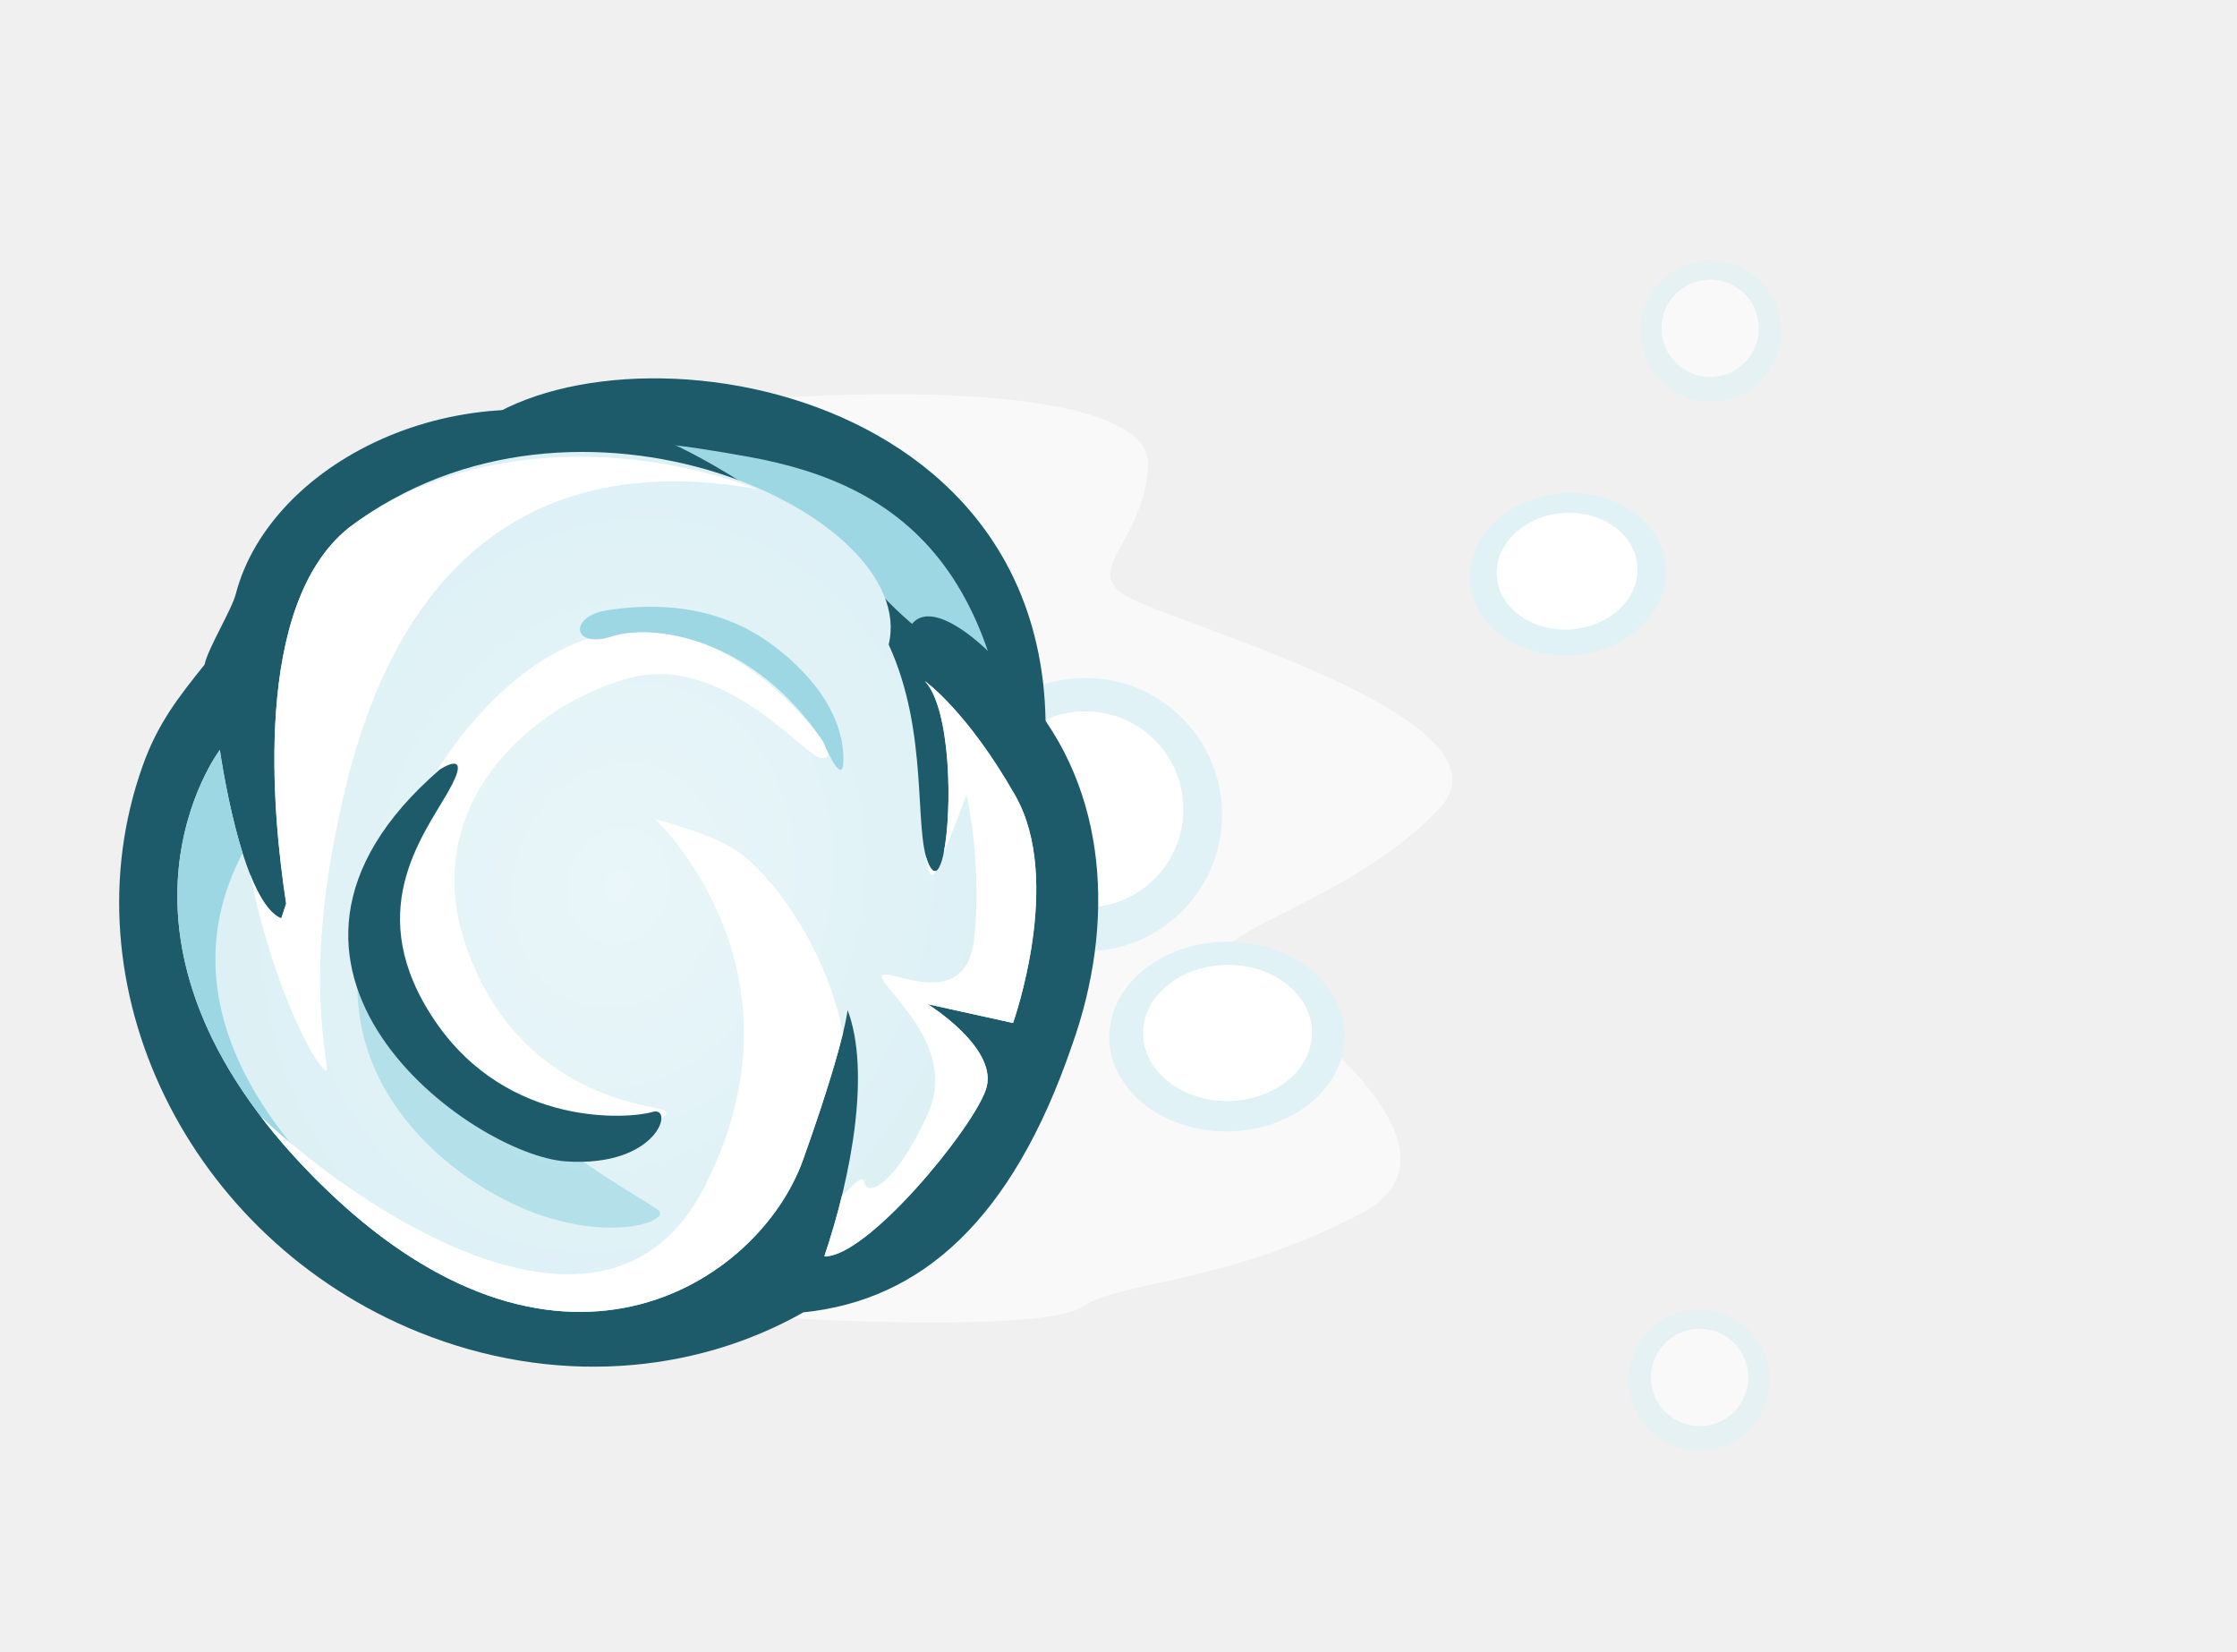
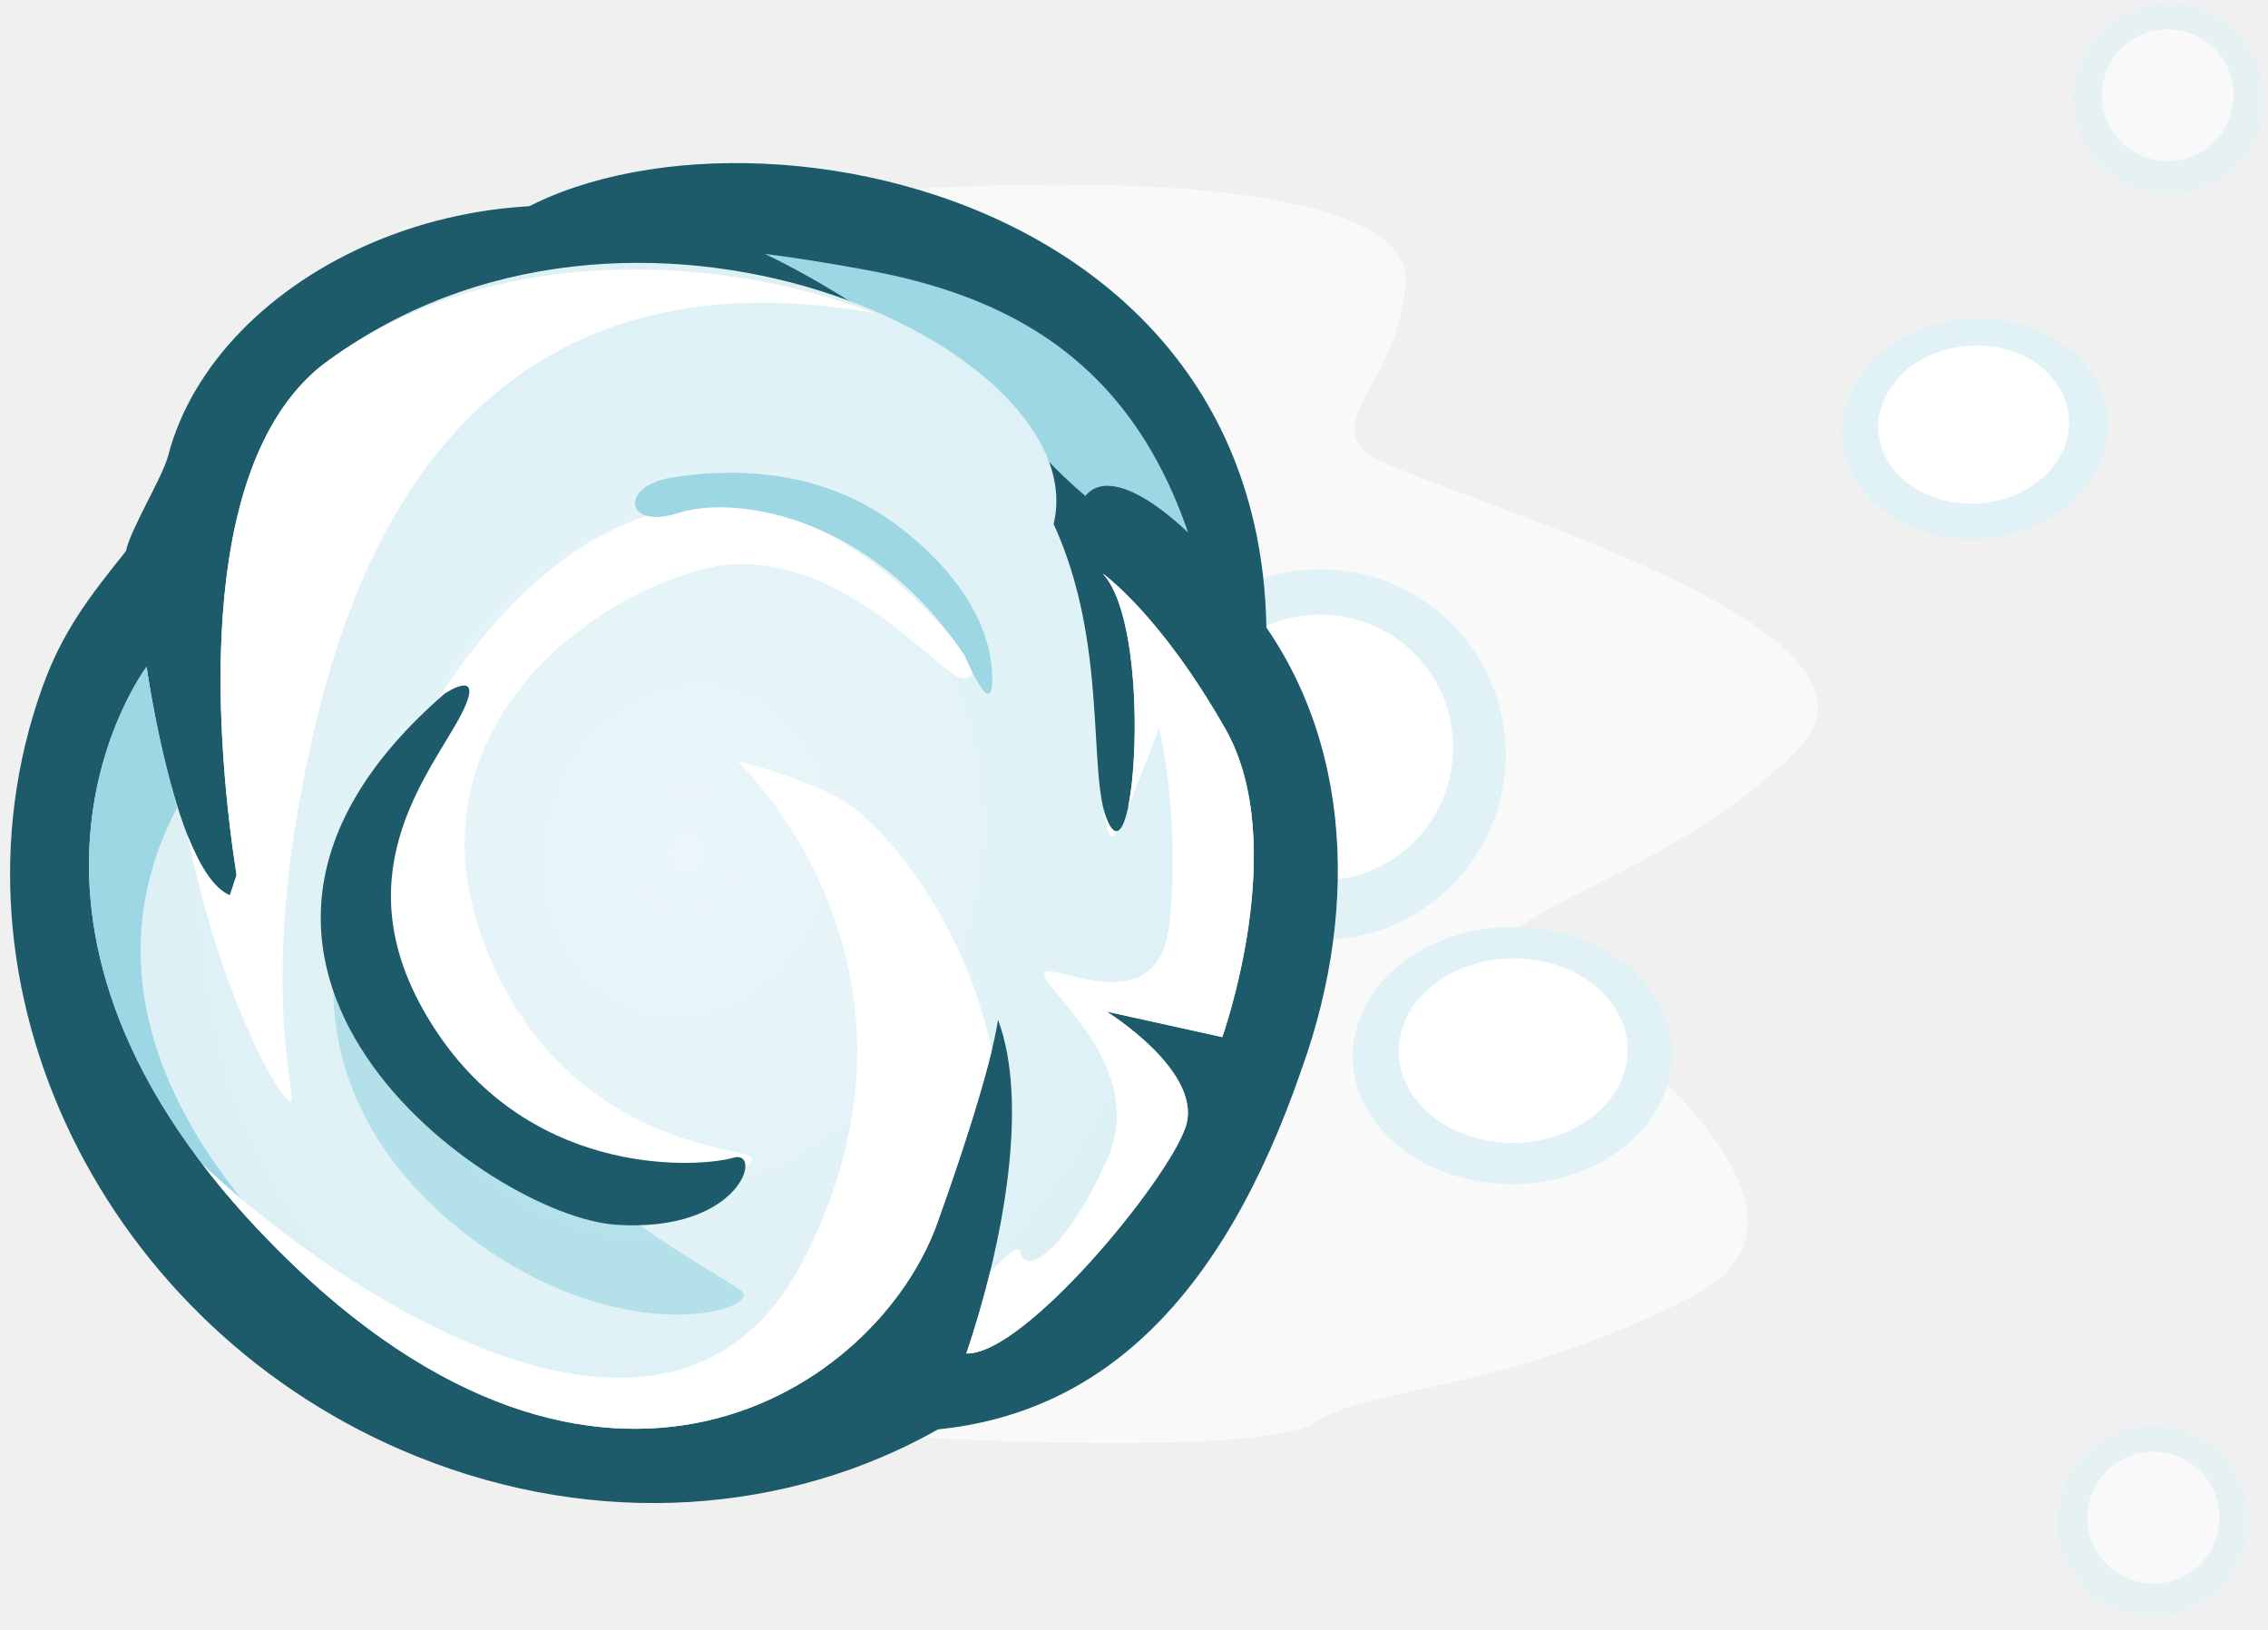
- <svg xmlns="http://www.w3.org/2000/svg" width="523" height="386" viewBox="0 0 523 386" fill="none">
-   <path opacity="0.6" d="M144.875 96.493C210.772 88.256 269.461 91.345 268.432 108.849C267.402 126.353 254.017 132.53 262.254 138.708C270.491 144.886 356.981 167.538 336.388 189.16C315.795 210.783 281.817 217.991 286.965 224.168C292.113 230.346 349.773 267.413 317.854 283.887C285.935 300.362 262.254 299.332 252.987 305.51C243.72 311.688 181.942 308.599 162.379 306.539C142.816 304.48 99.571 231.376 106.778 202.546C113.986 173.716 144.875 96.493 144.875 96.493Z" fill="white" />
-   <path d="M285.704 189.754C286.083 207.395 272.089 222.002 254.448 222.38C236.808 222.759 222.2 208.765 221.822 191.125C221.444 173.484 235.437 158.877 253.078 158.498C270.719 158.12 285.326 172.114 285.704 189.754Z" fill="#E0F2F6" />
-   <path d="M276.64 188.743C276.911 201.391 266.878 211.864 254.23 212.135C241.582 212.407 231.108 202.374 230.837 189.725C230.566 177.077 240.599 166.604 253.247 166.333C265.895 166.062 276.368 176.095 276.64 188.743Z" fill="white" />
-   <path d="M253.256 166.325C240.608 166.596 230.564 177.081 230.835 189.729C230.908 193.131 231.73 196.329 233.122 199.203C232.924 198.069 232.809 196.887 232.784 195.702C232.512 183.053 242.531 172.596 255.179 172.324C264.427 172.126 272.51 177.432 276.295 185.245C274.369 174.301 264.71 166.079 253.256 166.325Z" fill="white" />
-   <g opacity="0.6">
-     <path d="M395.076 61.622C390.812 62.908 387.004 65.913 385.255 70.048C383.759 72.595 383.274 75.749 383.56 78.693C384.008 83.682 386.633 88.607 390.988 91.159C393.25 92.589 395.76 93.697 398.481 93.825C403.74 94.202 409.226 92.084 412.636 88.024C414.506 85.451 416.14 82.544 416.357 79.281C416.897 74.388 415.168 69.269 411.771 65.731C409.898 63.931 407.555 62.525 405.148 61.588C401.884 60.637 398.33 60.555 395.076 61.622Z" fill="#E0F2F6" />
-     <path d="M410.869 74.077C412.352 80.173 408.612 86.316 402.516 87.798C396.421 89.28 390.278 85.541 388.795 79.445C387.313 73.35 391.053 67.207 397.148 65.724C403.244 64.242 409.387 67.981 410.869 74.077Z" fill="white" />
-     <path d="M397.154 65.721C391.058 67.203 387.314 73.353 388.797 79.449C389.195 81.088 389.935 82.549 390.916 83.792C390.699 83.264 390.517 82.704 390.378 82.133C388.896 76.037 392.63 69.903 398.725 68.421C403.182 67.337 407.663 69.043 410.331 72.422C408.229 67.328 402.674 64.379 397.154 65.721Z" fill="white" />
+ <svg xmlns="http://www.w3.org/2000/svg" width="391" height="281" viewBox="0 0 391 281" fill="none">
+   <g clip-path="url(#clip0_799_873)">
+     <path opacity="0.6" d="M118.752 36.169C184.649 27.932 243.338 31.021 242.308 48.525C241.279 66.028 227.894 72.206 236.131 78.384C244.368 84.562 330.857 107.214 310.265 128.836C289.672 150.459 255.694 157.666 260.842 163.844C265.99 170.022 323.65 207.089 291.731 223.563C259.812 240.037 236.131 239.008 226.864 245.186C217.597 251.363 155.819 248.275 136.256 246.215C116.693 244.156 73.448 171.052 80.655 142.222C87.863 113.392 118.752 36.169 118.752 36.169Z" fill="white" />
+     <path d="M259.581 129.43C259.96 147.071 245.966 161.678 228.325 162.056C210.685 162.435 196.077 148.441 195.699 130.8C195.32 113.16 209.314 98.553 226.955 98.174C244.596 97.796 259.203 111.789 259.581 129.43Z" fill="#E0F2F6" />
+     <path d="M250.517 128.419C250.788 141.067 240.755 151.54 228.107 151.811C215.459 152.083 204.985 142.049 204.714 129.401C204.443 116.753 214.476 106.28 227.124 106.009C239.772 105.737 250.245 115.771 250.517 128.419Z" fill="white" />
+     <path d="M227.133 106.001C214.485 106.272 204.441 116.757 204.712 129.405C204.785 132.806 205.607 136.005 206.999 138.878C206.801 137.745 206.686 136.563 206.661 135.377C206.389 122.729 216.408 112.271 229.056 112C238.304 111.802 246.387 117.107 250.172 124.921C248.246 113.977 238.587 105.755 227.133 106.001Z" fill="white" />
+     <g opacity="0.6">
+       <path d="M368.953 1.3C364.689 2.586 360.881 5.591 359.132 9.726C357.636 12.273 357.151 15.427 357.437 18.371C357.885 23.36 360.51 28.285 364.865 30.837C367.127 32.267 369.637 33.375 372.358 33.503C377.617 33.879 383.103 31.762 386.513 27.702C388.383 25.129 390.017 22.222 390.234 18.959C390.774 14.066 389.045 8.947 385.648 5.409C383.775 3.608 381.432 2.202 379.025 1.266C375.761 0.315 372.207 0.233 368.953 1.3Z" fill="#E0F2F6" />
+       <path d="M384.746 13.755C386.229 19.85 382.489 25.993 376.393 27.476C370.298 28.958 364.155 25.218 362.672 19.123C361.19 13.027 364.93 6.884 371.025 5.402C377.121 3.919 383.264 7.659 384.746 13.755Z" fill="white" />
+       <path d="M371.031 5.399C364.935 6.881 361.191 13.031 362.674 19.126C363.072 20.766 363.812 22.227 364.793 23.47C364.576 22.942 364.394 22.382 364.255 21.81C362.773 15.715 366.507 9.581 372.602 8.098C377.059 7.014 381.54 8.72 384.208 12.1C382.106 7.006 376.55 4.056 371.031 5.399Z" fill="white" />
+     </g>
+     <g opacity="0.6">
+       <path d="M372.574 245.88C368.141 245.456 363.479 246.795 360.294 249.961C357.946 251.752 356.303 254.487 355.453 257.321C353.979 262.108 354.545 267.66 357.609 271.671C359.161 273.851 361.065 275.826 363.535 276.976C368.26 279.314 374.139 279.431 378.833 276.965C381.537 275.291 384.15 273.219 385.586 270.281C387.939 265.957 388.277 260.564 386.471 256.003C385.419 253.628 383.783 251.439 381.91 249.661C379.249 247.546 375.991 246.124 372.574 245.88Z" fill="#E0F2F6" />
+       <path d="M382.478 263.387C381.543 269.59 375.756 273.86 369.553 272.925C363.35 271.989 359.079 266.202 360.015 259.999C360.951 253.796 366.738 249.526 372.941 250.462C379.144 251.397 383.414 257.184 382.478 263.387Z" fill="white" />
+       <path d="M372.946 250.458C366.743 249.523 360.95 253.798 360.014 260.001C359.763 261.669 359.894 263.301 360.332 264.823C360.331 264.252 360.374 263.665 360.462 263.084C361.397 256.881 367.176 252.617 373.379 253.552C377.914 254.236 381.416 257.512 382.606 261.649C382.589 256.139 378.563 251.306 372.946 250.458Z" fill="white" />
+     </g>
+     <path d="M287.915 185.202C285.65 197.316 271.638 205.7 256.619 203.928C241.599 202.156 231.26 190.899 233.525 178.784C235.791 166.67 249.802 158.286 264.822 160.058C279.841 161.831 290.18 173.088 287.915 185.202Z" fill="#E0F2F6" />
+     <path d="M280.374 183.465C278.75 192.151 268.703 198.162 257.935 196.891C247.166 195.621 239.753 187.549 241.378 178.864C243.002 170.178 253.048 164.167 263.817 165.437C274.585 166.708 281.998 174.779 280.374 183.465Z" fill="white" />
+     <path d="M263.826 165.435C253.058 164.164 243 170.182 241.376 178.867C240.939 181.203 241.167 183.486 241.927 185.613C241.925 184.815 242.001 183.993 242.153 183.179C243.777 174.493 253.809 168.491 264.577 169.761C272.451 170.69 278.53 175.251 280.595 181.034C280.566 173.323 273.578 166.585 263.826 165.435Z" fill="white" />
+     <path d="M362.847 69.245C365.61 79.419 357.828 89.757 345.466 92.337C333.104 94.916 320.843 88.759 318.081 78.585C315.318 68.412 323.099 58.073 335.461 55.494C347.823 52.915 360.084 59.071 362.847 69.245Z" fill="#E0F2F6" />
+     <path d="M356.324 69.87C358.305 77.165 352.726 84.577 343.862 86.427C334.999 88.276 326.208 83.862 324.227 76.567C322.246 69.273 327.826 61.86 336.689 60.011C345.552 58.162 354.343 62.576 356.324 69.87Z" fill="white" />
+     <path d="M336.695 60.005C327.832 61.855 322.246 69.275 324.227 76.57C324.76 78.532 325.791 80.275 327.178 81.755C326.878 81.124 326.629 80.455 326.444 79.771C324.463 72.476 330.034 65.075 338.897 63.225C345.378 61.873 351.818 63.867 355.587 67.89C352.683 61.804 344.721 58.331 336.695 60.005Z" fill="white" />
+     <path d="M213.405 143.365C242.78 37.568 133.179 13.081 90.395 36.011C47.611 58.942 46.324 159.264 112.376 185.181C178.427 211.097 213.405 143.365 213.405 143.365Z" fill="#1D5A6A" />
+     <path d="M211.35 149.114C213.833 73.388 185.005 52.989 148.91 46.465C112.815 39.942 105.172 41.974 94.977 57.59C84.781 73.207 49.937 119.07 79.545 158.783C109.153 198.495 160.655 181.275 179.582 169.18C198.509 157.086 211.35 149.114 211.35 149.114Z" fill="#9CD7E3" />
+     <path d="M224.499 184.068C234.56 155.929 233.172 124.437 213.493 101.991C208.166 93.714 192.755 78.615 187.109 85.521C176.634 76.636 171.38 67.207 160.109 62.045C152.221 54.772 137.093 45.667 126.572 41.423C83.292 23.962 37.145 47.176 28.999 78.554C28.036 82.264 22.427 91.368 21.708 95.036C15.539 102.742 10.788 108.758 7.266 118.608C-11.104 169.984 17.789 229.312 71.823 251.111C103.143 263.747 136.026 261.001 161.717 246.456C189.265 243.647 210.501 224.908 224.499 184.068Z" fill="#1D5A6A" />
+     <path d="M210.717 178.817C210.717 178.817 222.591 145.609 211.262 125.693C199.937 105.779 190.105 98.898 190.105 98.898C198.809 108.113 195.791 152.462 190.962 141.627C187.415 133.668 191.168 111.014 181.643 90.365C189.05 59.964 108.753 22.527 55.357 63.103C32.861 81.258 37.534 129.875 40.779 150.893C40.322 152.275 39.639 154.365 39.639 154.365C30.235 150.572 25.278 114.972 25.278 114.972C25.278 114.972 -8.212 159.184 47.779 215.386C103.77 271.588 151.317 239.623 161.592 210.885C170.056 187.216 171.721 178.271 172.048 175.813C177.427 190.062 173.03 214.303 166.613 233.371C176.486 233.701 200.912 204.077 204.338 194.498C207.763 184.919 190.772 174.415 190.772 174.415L210.717 178.817Z" fill="url(#paint0_radial_799_873)" />
+     <path d="M150.845 53.992C123.097 43.429 83.285 41.88 55.356 63.104C32.86 81.259 37.533 129.876 40.778 150.894C40.321 152.277 39.638 154.366 39.638 154.366C36.807 153.224 34.386 149.182 32.375 144.115C36.871 166.605 45.144 184.236 48.854 188.775C54.2 195.317 41.749 174.227 55.315 121.24C68.509 69.708 100.439 45.083 150.845 53.992Z" fill="white" />
+     <path d="M70.592 233.958C67.162 231.067 63.694 228.147 59.162 224.36C37.209 206.015 12.262 173.895 30.608 139.087C27.101 127.961 25.277 114.973 25.277 114.973C25.277 114.973 -8.214 159.185 47.777 215.387C55.574 223.213 63.201 229.305 70.592 233.958Z" fill="#9CD7E3" />
+     <path d="M210.716 178.817C210.716 178.817 222.585 145.593 211.257 125.678C199.932 105.763 190.103 98.889 190.103 98.889C196.234 105.381 196.53 129.301 194.492 139.087C197.295 132.473 199.828 125.479 199.828 125.479C199.828 125.479 203.543 140.843 201.636 159.073C199.729 177.303 180.29 165.09 180.048 167.915C179.807 170.741 198.11 183.952 190.83 200.015C183.55 216.077 176.799 219.939 175.925 215.933C175.512 214.038 172.934 217.305 170.721 219.204C169.534 224.079 168.112 228.868 166.598 233.366C176.472 233.696 200.911 204.077 204.336 194.498C207.761 184.918 190.771 174.415 190.771 174.415L210.716 178.817ZM192.66 143.271C192.132 143.465 191.565 142.981 190.961 141.627C190.707 141.056 190.469 140.342 190.218 139.569C190.821 143.835 191.552 145.487 192.66 143.271ZM161.591 210.885C167.162 195.304 169.756 186.184 170.993 181.014C166.054 158.379 153.187 143.898 147.23 139.33C141.199 134.705 127.072 131.198 127.072 131.198C127.072 131.198 164.562 166.048 138.665 216.982C115.457 262.625 56.227 220.977 34.866 200.714C38.517 205.5 42.798 210.388 47.777 215.386C103.768 271.588 151.315 239.623 161.591 210.885Z" fill="white" />
+     <path d="M165.569 111.645C123.011 60.862 85.963 99.99 71.43 127.741C56.896 155.492 55.674 171.805 70.639 183.689C85.604 195.572 109.972 211.248 116.729 207.398C123.486 203.547 132.257 200.509 128.899 199.154C125.541 197.799 95.477 195.901 83.118 161.686C70.758 127.47 99.182 103.862 121.212 98.134C143.242 92.407 162.17 116.85 165.985 116.928C169.8 117.005 165.569 111.645 165.569 111.645Z" fill="white" />
+     <path opacity="0.646" d="M60.206 152.891C48.229 190.946 77.761 214.744 97.234 222.6C116.707 230.456 131.183 224.928 127.706 222.492C124.23 220.056 113.79 214.294 106.21 208.136C98.63 201.978 73.107 197.365 67.502 179.603C61.897 161.84 60.206 152.891 60.206 152.891Z" fill="#9CD7E3" />
+     <path d="M76.642 119.613C23.166 165.997 84.396 209.698 106.157 211.17C127.919 212.642 131.599 198.05 126.428 199.618C121.256 201.185 92.737 203.564 75.609 178.386C58.481 153.207 72.505 135.481 78.63 124.799C84.756 114.117 76.642 119.613 76.642 119.613Z" fill="#1D5A6A" />
+     <path d="M166.303 113.02C149.632 88.21 126.161 85.458 116.938 88.454C107.715 91.451 106.651 83.787 115.864 82.337C125.078 80.887 141.112 80.122 155.17 90.96C169.229 101.799 171.385 112.486 171.034 118.029C170.683 123.571 166.303 113.02 166.303 113.02Z" fill="#9CD7E3" />
  </g>
-   <g opacity="0.6">
-     <path d="M398.697 306.204C394.264 305.78 389.602 307.12 386.418 310.285C384.069 312.076 382.426 314.812 381.576 317.645C380.102 322.432 380.668 327.984 383.732 331.995C385.284 334.175 387.188 336.151 389.658 337.3C394.383 339.639 400.262 339.755 404.956 337.289C407.66 335.615 410.273 333.544 411.709 330.605C414.062 326.281 414.4 320.888 412.594 316.328C411.542 313.952 409.906 311.764 408.033 309.986C405.372 307.87 402.114 306.449 398.697 306.204Z" fill="#E0F2F6" />
-     <path d="M408.601 323.711C407.666 329.914 401.879 334.185 395.676 333.249C389.473 332.313 385.202 326.526 386.138 320.323C387.074 314.12 392.861 309.85 399.064 310.786C405.267 311.721 409.537 317.508 408.601 323.711Z" fill="white" />
-     <path d="M399.069 310.783C392.866 309.847 387.073 314.122 386.137 320.325C385.886 321.993 386.017 323.625 386.455 325.147C386.454 324.577 386.497 323.989 386.585 323.408C387.52 317.205 393.299 312.941 399.502 313.877C404.037 314.561 407.539 317.836 408.729 321.973C408.712 316.463 404.686 311.63 399.069 310.783Z" fill="white" />
-   </g>
-   <path d="M314.038 245.526C311.773 257.641 297.761 266.024 282.742 264.252C267.722 262.48 257.383 251.223 259.648 239.109C261.914 226.994 275.925 218.61 290.945 220.383C305.964 222.155 316.303 233.412 314.038 245.526Z" fill="#E0F2F6" />
-   <path d="M306.497 243.789C304.873 252.475 294.827 258.486 284.058 257.215C273.29 255.945 265.876 247.874 267.501 239.188C269.125 230.502 279.171 224.491 289.94 225.762C300.708 227.032 308.121 235.103 306.497 243.789Z" fill="white" />
-   <path d="M289.949 225.759C279.181 224.488 269.123 230.506 267.499 239.192C267.062 241.528 267.29 243.811 268.05 245.937C268.048 245.139 268.124 244.317 268.276 243.503C269.9 234.817 279.932 228.815 290.7 230.085C298.574 231.014 304.653 235.576 306.718 241.358C306.689 233.648 299.701 226.909 289.949 225.759Z" fill="white" />
-   <path d="M388.97 129.569C391.733 139.743 383.951 150.082 371.589 152.661C359.227 155.24 346.966 149.084 344.204 138.91C341.441 128.736 349.222 118.397 361.584 115.818C373.946 113.239 386.207 119.395 388.97 129.569Z" fill="#E0F2F6" />
-   <path d="M382.447 130.195C384.428 137.489 378.849 144.902 369.985 146.751C361.122 148.6 352.331 144.186 350.35 136.891C348.369 129.597 353.949 122.184 362.812 120.335C371.675 118.486 380.466 122.9 382.447 130.195Z" fill="white" />
-   <path d="M362.818 120.33C353.955 122.179 348.369 129.6 350.35 136.894C350.883 138.856 351.914 140.6 353.301 142.079C353.001 141.449 352.752 140.779 352.567 140.095C350.586 132.801 356.157 125.399 365.02 123.55C371.501 122.198 377.941 124.191 381.71 128.214C378.806 122.128 370.844 118.655 362.818 120.33Z" fill="white" />
-   <path d="M239.528 203.688C268.903 97.89 159.302 73.403 116.518 96.334C73.734 119.264 72.447 219.587 138.499 245.503C204.55 271.419 239.528 203.688 239.528 203.688Z" fill="#1D5A6A" />
-   <path d="M237.474 209.436C239.956 133.71 211.128 113.311 175.033 106.788C138.938 100.264 131.295 102.296 121.1 117.913C110.904 133.529 76.06 179.393 105.668 219.105C135.276 258.818 186.778 241.597 205.705 229.503C224.632 217.408 237.474 209.436 237.474 209.436Z" fill="#9CD7E3" />
-   <path d="M250.622 244.39C260.683 216.251 259.295 184.759 239.616 162.314C234.289 154.036 218.878 138.938 213.232 145.844C202.757 136.958 197.504 127.529 186.232 122.367C178.344 115.094 163.216 105.989 152.695 101.745C109.415 84.285 63.267 107.498 55.122 138.876C54.159 142.586 48.55 151.691 47.831 155.358C41.662 163.065 36.911 169.081 33.389 178.93C15.019 230.306 43.912 289.635 97.946 311.433C129.266 324.069 162.149 321.323 187.84 306.778C215.388 303.97 236.624 285.231 250.622 244.39Z" fill="#1D5A6A" />
-   <path d="M236.84 239.139C236.84 239.139 248.714 205.931 237.385 186.015C226.06 166.101 216.229 159.221 216.229 159.221C224.932 168.436 221.914 212.784 217.085 201.949C213.538 193.99 217.291 171.337 207.766 150.687C215.173 120.286 134.876 82.849 81.48 123.425C58.984 141.58 63.657 190.197 66.902 211.215C66.445 212.598 65.762 214.687 65.762 214.687C56.358 210.894 51.401 175.294 51.401 175.294C51.401 175.294 17.911 219.506 73.902 275.709C129.893 331.911 177.44 299.945 187.715 271.208C196.179 247.538 197.844 238.594 198.171 236.135C203.55 250.384 199.153 274.625 192.736 293.694C202.609 294.023 227.035 264.399 230.461 254.82C233.886 245.241 216.895 234.737 216.895 234.737L236.84 239.139Z" fill="url(#paint0_radial_796_2025)" />
-   <path d="M176.968 114.314C149.22 103.752 109.409 102.203 81.479 123.426C58.983 141.581 63.656 190.198 66.901 211.216C66.444 212.599 65.761 214.689 65.761 214.689C62.93 213.547 60.509 209.504 58.498 204.438C62.994 226.927 71.267 244.559 74.977 249.098C80.323 255.639 67.873 234.549 81.438 181.563C94.632 130.031 126.563 105.406 176.968 114.314Z" fill="white" />
-   <path d="M96.715 294.281C93.284 291.389 89.817 288.47 85.285 284.682C63.332 266.338 38.386 234.218 56.731 199.409C53.224 188.283 51.4 175.295 51.4 175.295C51.4 175.295 17.909 219.508 73.9 275.71C81.697 283.535 89.324 289.627 96.715 294.281Z" fill="#9CD7E3" />
-   <path d="M236.839 239.139C236.839 239.139 248.708 205.915 237.38 186C226.055 166.086 216.226 159.211 216.226 159.211C222.358 165.703 222.653 189.623 220.615 199.409C223.418 192.795 225.951 185.801 225.951 185.801C225.951 185.801 229.666 201.165 227.759 219.395C225.852 237.625 206.413 225.412 206.171 228.238C205.93 231.063 224.233 244.275 216.953 260.337C209.673 276.399 202.922 280.261 202.048 276.255C201.635 274.36 199.057 277.628 196.844 279.526C195.657 284.401 194.235 289.19 192.722 293.688C202.595 294.018 227.034 264.399 230.459 254.82C233.884 245.241 216.894 234.737 216.894 234.737L236.839 239.139ZM218.783 203.593C218.255 203.787 217.688 203.304 217.084 201.949C216.83 201.378 216.592 200.665 216.341 199.891C216.944 204.158 217.675 205.81 218.783 203.593ZM187.714 271.207C193.285 255.626 195.879 246.506 197.117 241.337C192.177 218.701 179.31 204.221 173.353 199.652C167.322 195.027 153.195 191.52 153.195 191.52C153.195 191.52 190.685 226.37 164.788 277.304C141.58 322.947 82.35 281.299 60.989 261.037C64.64 265.822 68.921 270.71 73.9 275.708C129.891 331.91 177.438 299.945 187.714 271.207Z" fill="white" />
-   <path d="M191.692 171.967C149.134 121.184 112.087 160.313 97.553 188.063C83.019 215.814 81.797 232.128 96.762 244.011C111.727 255.894 136.095 271.571 142.852 267.72C149.609 263.869 158.38 260.831 155.022 259.476C151.664 258.122 121.6 256.223 109.241 222.008C96.881 187.792 125.305 164.184 147.335 158.457C169.365 152.73 188.293 177.173 192.108 177.25C195.923 177.328 191.692 171.967 191.692 171.967Z" fill="white" />
-   <path opacity="0.646" d="M86.329 213.213C74.353 251.268 103.885 275.066 123.357 282.922C142.83 290.778 157.306 285.25 153.829 282.814C150.353 280.378 139.913 274.617 132.333 268.458C124.753 262.3 99.23 257.687 93.625 239.925C88.02 222.163 86.329 213.213 86.329 213.213Z" fill="#9CD7E3" />
-   <path d="M102.765 179.935C49.289 226.32 110.519 270.02 132.28 271.492C154.042 272.964 157.722 258.373 152.551 259.94C147.379 261.507 118.861 263.886 101.733 238.708C84.605 213.53 98.628 195.804 104.753 185.121C110.879 174.439 102.765 179.935 102.765 179.935Z" fill="#1D5A6A" />
-   <path d="M192.426 173.342C175.756 148.532 152.284 145.78 143.061 148.777C133.838 151.773 132.774 144.11 141.988 142.66C151.201 141.21 167.235 140.444 181.293 151.283C195.352 162.121 197.508 172.809 197.157 178.351C196.806 183.893 192.426 173.342 192.426 173.342Z" fill="#9CD7E3" />
  <defs>
-     <radialGradient id="paint0_radial_796_2025" cx="0" cy="0" r="1" gradientTransform="matrix(-197.833 -79.8108 84.4802 -236.289 144.57 207.029)" gradientUnits="userSpaceOnUse">
+     <radialGradient id="paint0_radial_799_873" cx="0" cy="0" r="1" gradientTransform="matrix(-197.833 -79.8108 84.4802 -236.289 118.447 146.707)" gradientUnits="userSpaceOnUse">
      <stop stop-color="#EAF6F9" />
      <stop offset="1" stop-color="#CAE9F0" />
    </radialGradient>
+     <clipPath id="clip0_799_873">
+       <rect width="390" height="281" fill="white" transform="translate(0.117188)" />
+     </clipPath>
  </defs>
</svg>
